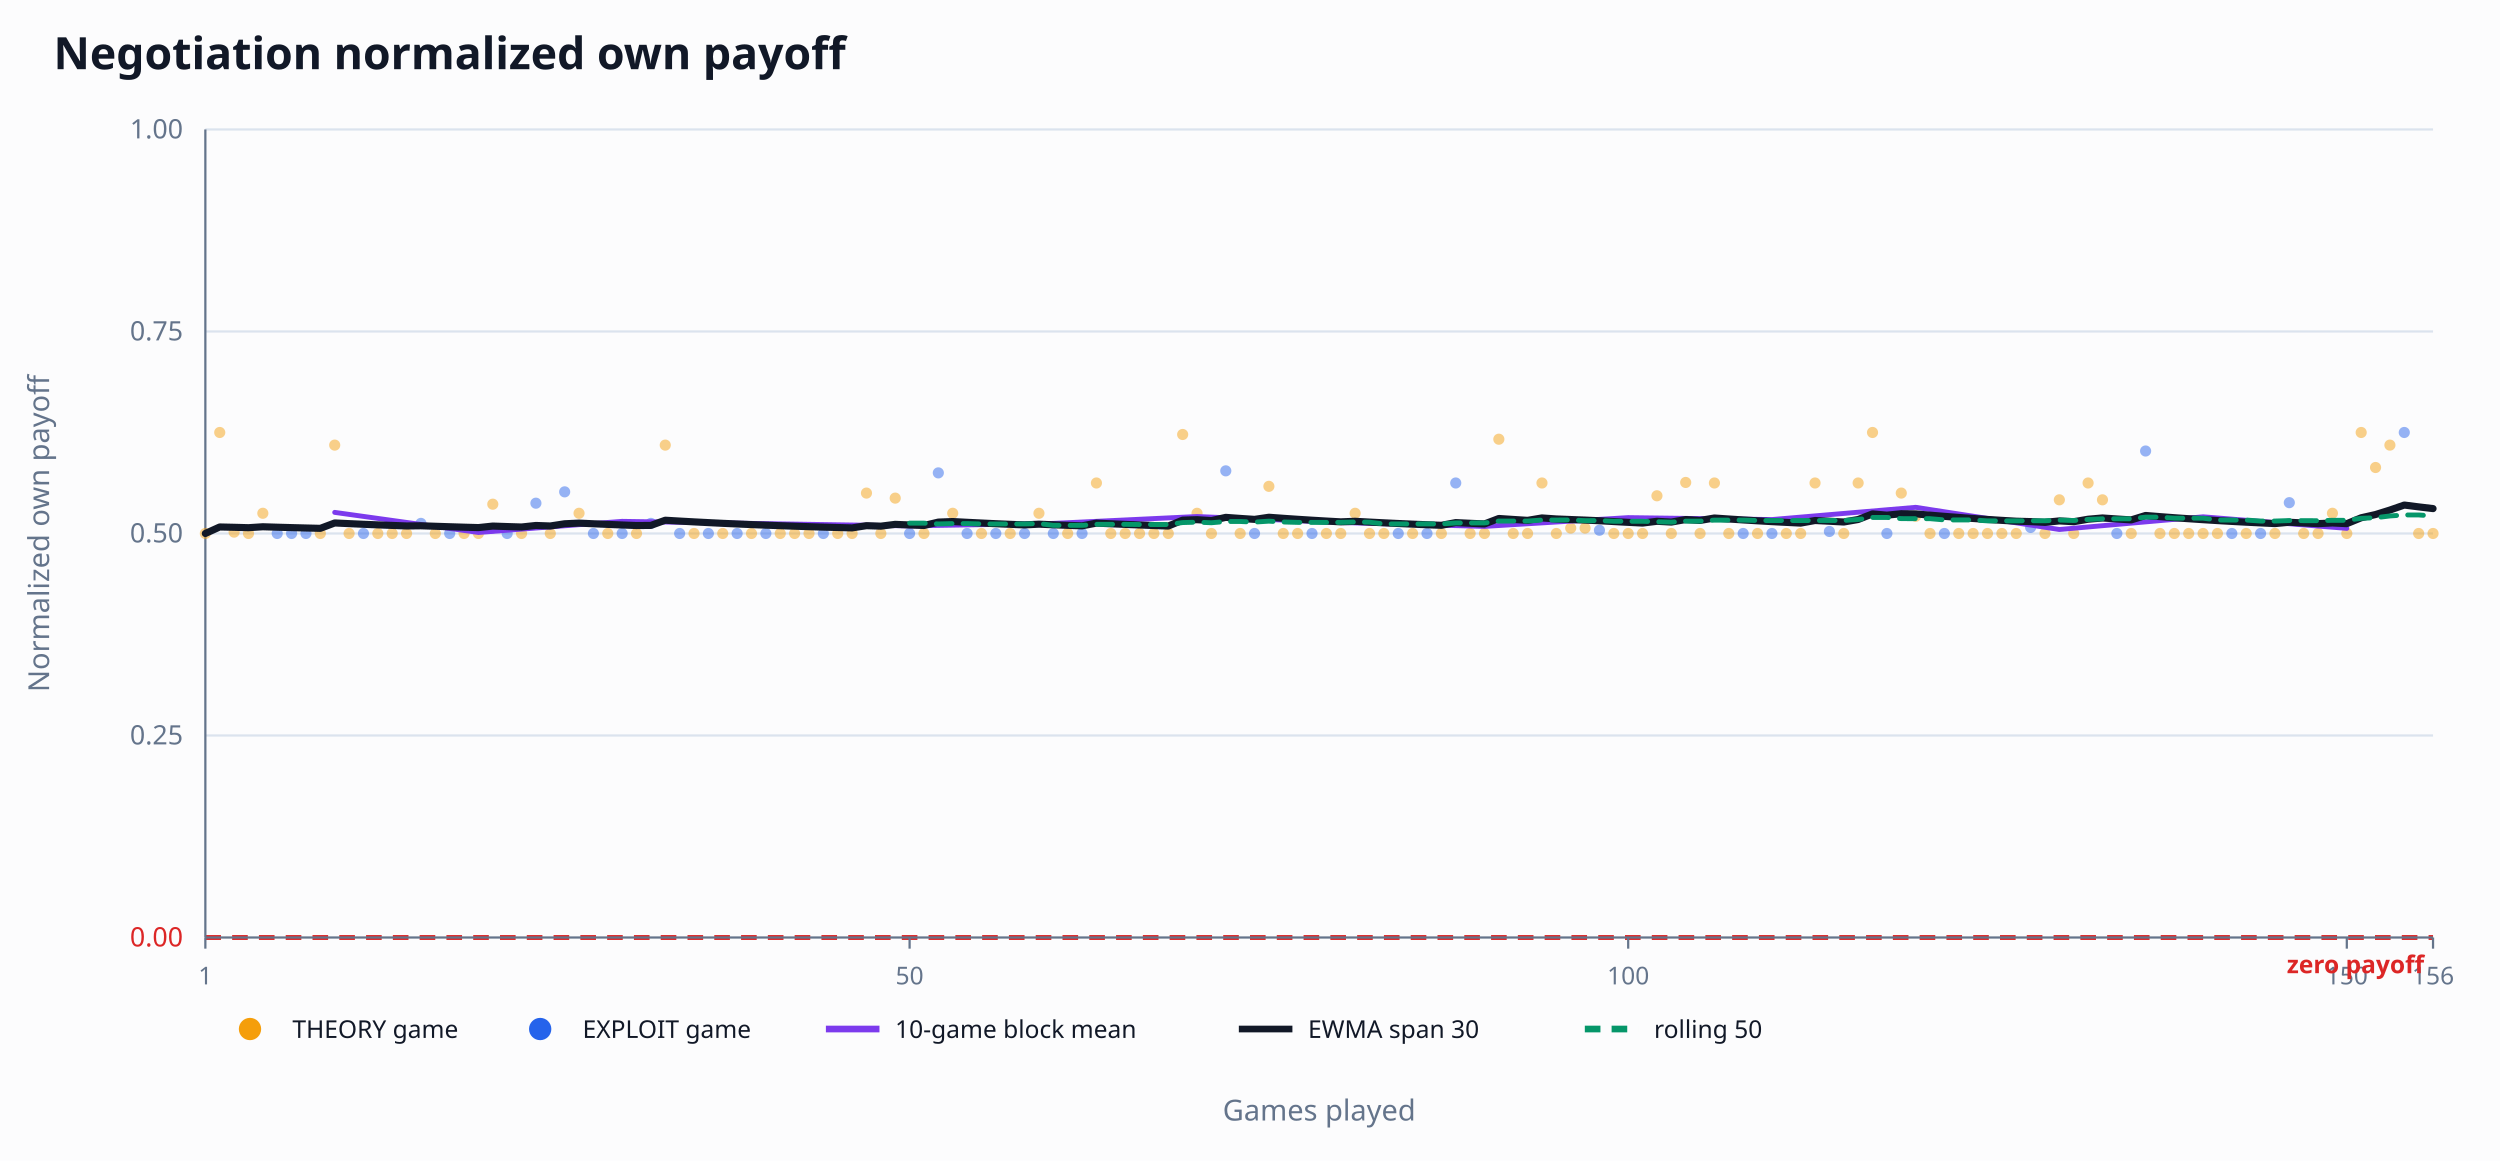
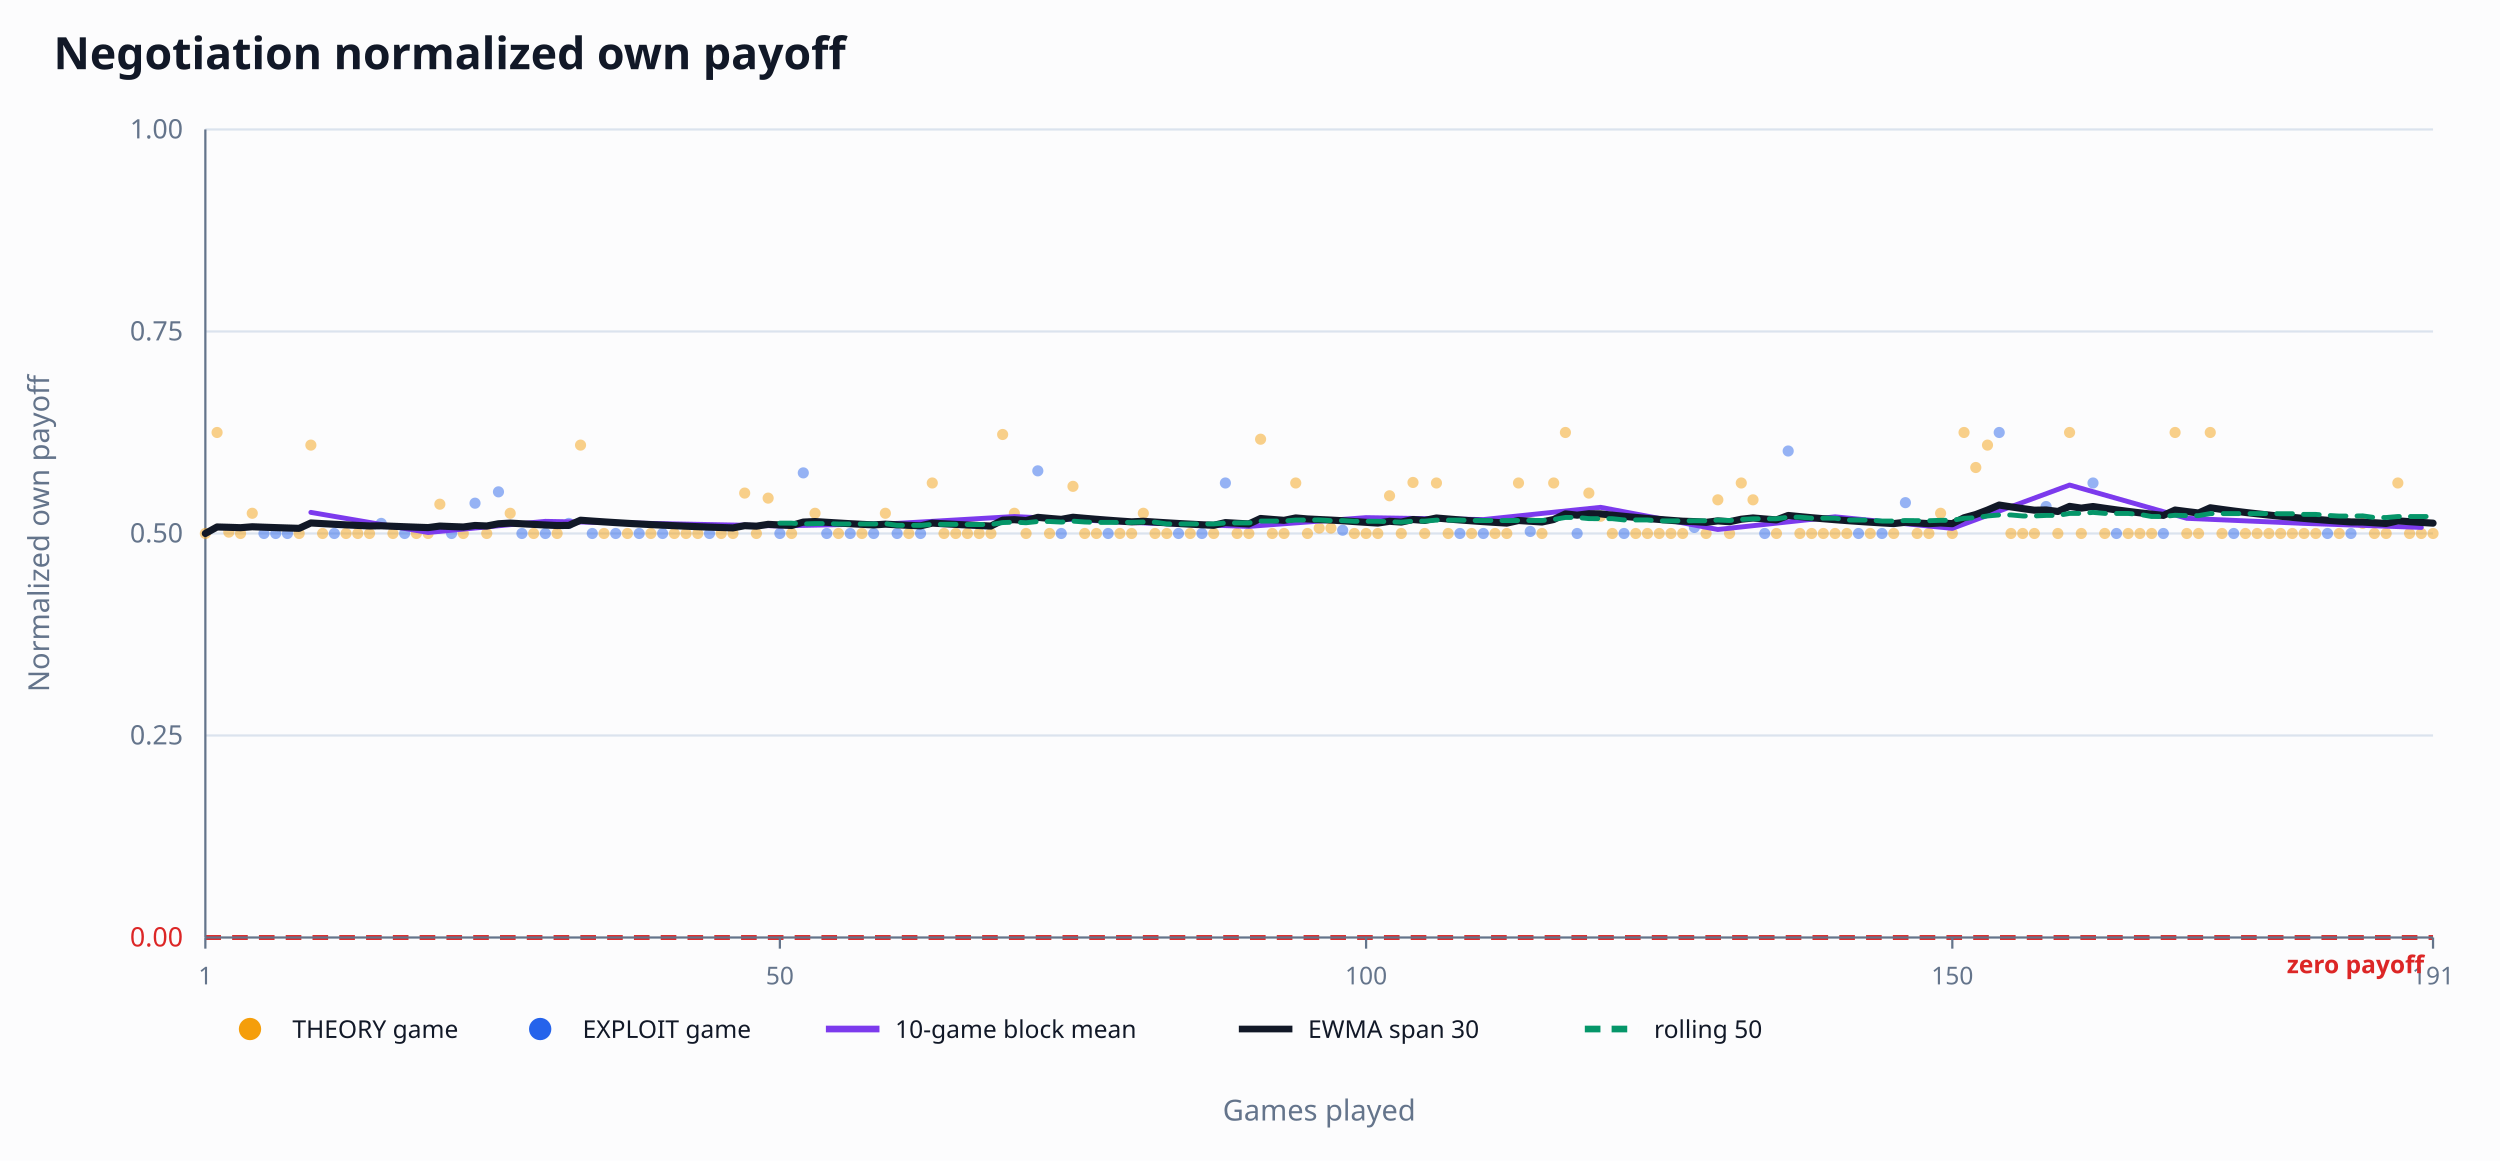
<svg xmlns="http://www.w3.org/2000/svg" width="1120" height="520" viewBox="0 0 1120 520">
  <rect width="100%" height="100%" fill="#fcfcfd" />
  <text x="24" y="31" font-family="system-ui,sans-serif" font-size="20" font-weight="700" fill="#111827">Negotiation normalized own payoff</text>
  <line x1="92" y1="420.00" x2="1090" y2="420.00" stroke="#dc2626" stroke-width="2.2" stroke-dasharray="7,5" />
  <text x="82" y="424.00" text-anchor="end" font-family="system-ui,sans-serif" font-size="12" fill="#dc2626">0.00</text>
  <line x1="92" y1="329.50" x2="1090" y2="329.50" stroke="#dbe3ee" stroke-width="1" />
  <text x="82" y="333.50" text-anchor="end" font-family="system-ui,sans-serif" font-size="12" fill="#64748b">0.25</text>
  <line x1="92" y1="239.00" x2="1090" y2="239.00" stroke="#dbe3ee" stroke-width="1" />
  <text x="82" y="243.00" text-anchor="end" font-family="system-ui,sans-serif" font-size="12" fill="#64748b">0.50</text>
  <line x1="92" y1="148.50" x2="1090" y2="148.50" stroke="#dbe3ee" stroke-width="1" />
  <text x="82" y="152.50" text-anchor="end" font-family="system-ui,sans-serif" font-size="12" fill="#64748b">0.75</text>
  <line x1="92" y1="58.00" x2="1090" y2="58.00" stroke="#dbe3ee" stroke-width="1" />
  <text x="82" y="62.00" text-anchor="end" font-family="system-ui,sans-serif" font-size="12" fill="#64748b">1.00</text>
  <line x1="92.00" y1="420" x2="92.00" y2="425" stroke="#64748b" />
  <text x="92.00" y="441" text-anchor="middle" font-family="system-ui,sans-serif" font-size="11" fill="#64748b">1</text>
-   <line x1="407.50" y1="420" x2="407.50" y2="425" stroke="#64748b" />
-   <text x="407.50" y="441" text-anchor="middle" font-family="system-ui,sans-serif" font-size="11" fill="#64748b">50</text>
-   <line x1="729.43" y1="420" x2="729.43" y2="425" stroke="#64748b" />
-   <text x="729.43" y="441" text-anchor="middle" font-family="system-ui,sans-serif" font-size="11" fill="#64748b">100</text>
-   <line x1="1051.37" y1="420" x2="1051.37" y2="425" stroke="#64748b" />
-   <text x="1051.37" y="441" text-anchor="middle" font-family="system-ui,sans-serif" font-size="11" fill="#64748b">150</text>
+   <line x1="349.38" y1="420" x2="349.38" y2="425" stroke="#64748b" />
+   <text x="349.38" y="441" text-anchor="middle" font-family="system-ui,sans-serif" font-size="11" fill="#64748b">50</text>
+   <line x1="612.01" y1="420" x2="612.01" y2="425" stroke="#64748b" />
+   <text x="612.01" y="441" text-anchor="middle" font-family="system-ui,sans-serif" font-size="11" fill="#64748b">100</text>
+   <line x1="874.64" y1="420" x2="874.64" y2="425" stroke="#64748b" />
+   <text x="874.64" y="441" text-anchor="middle" font-family="system-ui,sans-serif" font-size="11" fill="#64748b">150</text>
  <line x1="1090.00" y1="420" x2="1090.00" y2="425" stroke="#64748b" />
-   <text x="1090.00" y="441" text-anchor="middle" font-family="system-ui,sans-serif" font-size="11" fill="#64748b">156</text>
+   <text x="1090.00" y="441" text-anchor="middle" font-family="system-ui,sans-serif" font-size="11" fill="#64748b">191</text>
  <line x1="92" y1="58" x2="92" y2="420" stroke="#64748b" />
  <line x1="92" y1="420" x2="1090" y2="420" stroke="#64748b" />
  <text x="591.00" y="502" text-anchor="middle" font-family="system-ui,sans-serif" font-size="13" fill="#64748b">Games played</text>
  <text x="22" y="239.00" text-anchor="middle" transform="rotate(-90 22 239.00)" font-family="system-ui,sans-serif" font-size="13" fill="#64748b">Normalized own payoff</text>
  <text x="1086" y="436.00" text-anchor="end" font-family="system-ui,sans-serif" font-size="11" font-weight="700" fill="#dc2626">zero payoff</text>
  <circle cx="92.00" cy="239.00" r="2.5" fill="#f59e0b" opacity="0.48" />
-   <circle cx="98.44" cy="193.75" r="2.5" fill="#f59e0b" opacity="0.48" />
-   <circle cx="104.88" cy="238.40" r="2.5" fill="#f59e0b" opacity="0.48" />
-   <circle cx="111.32" cy="239.00" r="2.5" fill="#f59e0b" opacity="0.48" />
-   <circle cx="117.75" cy="229.95" r="2.5" fill="#f59e0b" opacity="0.48" />
-   <circle cx="124.19" cy="239.00" r="2.5" fill="#2563eb" opacity="0.48" />
-   <circle cx="130.63" cy="239.00" r="2.5" fill="#2563eb" opacity="0.48" />
-   <circle cx="137.07" cy="239.00" r="2.5" fill="#2563eb" opacity="0.48" />
-   <circle cx="143.51" cy="239.00" r="2.5" fill="#f59e0b" opacity="0.48" />
-   <circle cx="149.95" cy="199.41" r="2.5" fill="#f59e0b" opacity="0.48" />
-   <circle cx="156.39" cy="239.00" r="2.5" fill="#f59e0b" opacity="0.48" />
-   <circle cx="162.83" cy="239.00" r="2.5" fill="#2563eb" opacity="0.48" />
-   <circle cx="169.26" cy="239.00" r="2.5" fill="#f59e0b" opacity="0.48" />
-   <circle cx="175.70" cy="239.00" r="2.5" fill="#f59e0b" opacity="0.48" />
-   <circle cx="182.14" cy="239.00" r="2.5" fill="#f59e0b" opacity="0.48" />
-   <circle cx="188.58" cy="234.48" r="2.5" fill="#2563eb" opacity="0.48" />
-   <circle cx="195.02" cy="239.00" r="2.5" fill="#f59e0b" opacity="0.48" />
-   <circle cx="201.46" cy="239.00" r="2.5" fill="#2563eb" opacity="0.48" />
-   <circle cx="207.90" cy="239.00" r="2.5" fill="#f59e0b" opacity="0.48" />
-   <circle cx="214.34" cy="239.00" r="2.5" fill="#f59e0b" opacity="0.48" />
-   <circle cx="220.77" cy="225.88" r="2.5" fill="#f59e0b" opacity="0.48" />
-   <circle cx="227.21" cy="239.00" r="2.5" fill="#2563eb" opacity="0.48" />
-   <circle cx="233.65" cy="239.00" r="2.5" fill="#f59e0b" opacity="0.48" />
-   <circle cx="240.09" cy="225.43" r="2.5" fill="#2563eb" opacity="0.48" />
-   <circle cx="246.53" cy="239.00" r="2.5" fill="#f59e0b" opacity="0.48" />
-   <circle cx="252.97" cy="220.35" r="2.5" fill="#2563eb" opacity="0.48" />
-   <circle cx="259.41" cy="229.95" r="2.5" fill="#f59e0b" opacity="0.48" />
-   <circle cx="265.85" cy="239.00" r="2.5" fill="#2563eb" opacity="0.48" />
-   <circle cx="272.28" cy="239.00" r="2.5" fill="#f59e0b" opacity="0.48" />
-   <circle cx="278.72" cy="239.00" r="2.5" fill="#2563eb" opacity="0.48" />
-   <circle cx="285.16" cy="239.00" r="2.5" fill="#f59e0b" opacity="0.48" />
-   <circle cx="291.60" cy="234.48" r="2.5" fill="#2563eb" opacity="0.48" />
-   <circle cx="298.04" cy="199.41" r="2.5" fill="#f59e0b" opacity="0.48" />
-   <circle cx="304.48" cy="239.00" r="2.5" fill="#2563eb" opacity="0.48" />
-   <circle cx="310.92" cy="239.00" r="2.5" fill="#f59e0b" opacity="0.48" />
-   <circle cx="317.35" cy="239.00" r="2.5" fill="#2563eb" opacity="0.48" />
-   <circle cx="323.79" cy="239.00" r="2.5" fill="#f59e0b" opacity="0.48" />
-   <circle cx="330.23" cy="239.00" r="2.5" fill="#2563eb" opacity="0.48" />
-   <circle cx="336.67" cy="239.00" r="2.5" fill="#f59e0b" opacity="0.48" />
-   <circle cx="343.11" cy="239.00" r="2.5" fill="#2563eb" opacity="0.48" />
-   <circle cx="349.55" cy="239.00" r="2.5" fill="#f59e0b" opacity="0.48" />
-   <circle cx="355.99" cy="239.00" r="2.5" fill="#f59e0b" opacity="0.48" />
-   <circle cx="362.43" cy="239.00" r="2.5" fill="#f59e0b" opacity="0.48" />
-   <circle cx="368.86" cy="239.00" r="2.5" fill="#2563eb" opacity="0.48" />
-   <circle cx="375.30" cy="239.00" r="2.5" fill="#f59e0b" opacity="0.48" />
-   <circle cx="381.74" cy="239.00" r="2.5" fill="#f59e0b" opacity="0.48" />
-   <circle cx="388.18" cy="220.90" r="2.5" fill="#f59e0b" opacity="0.48" />
-   <circle cx="394.62" cy="239.00" r="2.5" fill="#f59e0b" opacity="0.48" />
-   <circle cx="401.06" cy="223.16" r="2.5" fill="#f59e0b" opacity="0.48" />
-   <circle cx="407.50" cy="239.00" r="2.5" fill="#2563eb" opacity="0.48" />
-   <circle cx="413.94" cy="239.00" r="2.5" fill="#f59e0b" opacity="0.48" />
-   <circle cx="420.37" cy="211.85" r="2.5" fill="#2563eb" opacity="0.48" />
-   <circle cx="426.81" cy="229.95" r="2.5" fill="#f59e0b" opacity="0.48" />
-   <circle cx="433.25" cy="239.00" r="2.5" fill="#2563eb" opacity="0.48" />
-   <circle cx="439.69" cy="239.00" r="2.5" fill="#f59e0b" opacity="0.48" />
-   <circle cx="446.13" cy="239.00" r="2.5" fill="#2563eb" opacity="0.48" />
-   <circle cx="452.57" cy="239.00" r="2.5" fill="#f59e0b" opacity="0.48" />
-   <circle cx="459.01" cy="239.00" r="2.5" fill="#2563eb" opacity="0.48" />
-   <circle cx="465.45" cy="229.95" r="2.5" fill="#f59e0b" opacity="0.48" />
-   <circle cx="471.88" cy="239.00" r="2.5" fill="#2563eb" opacity="0.48" />
-   <circle cx="478.32" cy="239.00" r="2.5" fill="#f59e0b" opacity="0.48" />
-   <circle cx="484.76" cy="239.00" r="2.5" fill="#2563eb" opacity="0.48" />
-   <circle cx="491.20" cy="216.38" r="2.5" fill="#f59e0b" opacity="0.48" />
-   <circle cx="497.64" cy="239.00" r="2.5" fill="#f59e0b" opacity="0.48" />
-   <circle cx="504.08" cy="239.00" r="2.5" fill="#f59e0b" opacity="0.48" />
-   <circle cx="510.52" cy="239.00" r="2.5" fill="#f59e0b" opacity="0.48" />
-   <circle cx="516.95" cy="239.00" r="2.5" fill="#f59e0b" opacity="0.48" />
-   <circle cx="523.39" cy="239.00" r="2.5" fill="#f59e0b" opacity="0.48" />
-   <circle cx="529.83" cy="194.65" r="2.5" fill="#f59e0b" opacity="0.48" />
-   <circle cx="536.27" cy="229.95" r="2.5" fill="#f59e0b" opacity="0.48" />
-   <circle cx="542.71" cy="239.00" r="2.5" fill="#f59e0b" opacity="0.48" />
-   <circle cx="549.15" cy="210.94" r="2.5" fill="#2563eb" opacity="0.48" />
-   <circle cx="555.59" cy="239.00" r="2.5" fill="#f59e0b" opacity="0.48" />
-   <circle cx="562.03" cy="239.00" r="2.5" fill="#2563eb" opacity="0.48" />
-   <circle cx="568.46" cy="217.88" r="2.5" fill="#f59e0b" opacity="0.48" />
-   <circle cx="574.90" cy="239.00" r="2.5" fill="#f59e0b" opacity="0.48" />
-   <circle cx="581.34" cy="239.00" r="2.5" fill="#f59e0b" opacity="0.48" />
-   <circle cx="587.78" cy="239.00" r="2.5" fill="#2563eb" opacity="0.48" />
-   <circle cx="594.22" cy="239.00" r="2.5" fill="#f59e0b" opacity="0.48" />
-   <circle cx="600.66" cy="239.00" r="2.5" fill="#f59e0b" opacity="0.48" />
-   <circle cx="607.10" cy="229.95" r="2.5" fill="#f59e0b" opacity="0.48" />
-   <circle cx="613.54" cy="239.00" r="2.5" fill="#f59e0b" opacity="0.48" />
-   <circle cx="619.97" cy="239.00" r="2.5" fill="#f59e0b" opacity="0.48" />
-   <circle cx="626.41" cy="239.00" r="2.5" fill="#2563eb" opacity="0.48" />
-   <circle cx="632.85" cy="239.00" r="2.5" fill="#f59e0b" opacity="0.48" />
-   <circle cx="639.29" cy="239.00" r="2.5" fill="#2563eb" opacity="0.48" />
-   <circle cx="645.73" cy="239.00" r="2.5" fill="#f59e0b" opacity="0.48" />
-   <circle cx="652.17" cy="216.38" r="2.5" fill="#2563eb" opacity="0.48" />
-   <circle cx="658.61" cy="239.00" r="2.5" fill="#f59e0b" opacity="0.48" />
-   <circle cx="665.05" cy="239.00" r="2.5" fill="#f59e0b" opacity="0.48" />
-   <circle cx="671.48" cy="196.77" r="2.5" fill="#f59e0b" opacity="0.48" />
-   <circle cx="677.92" cy="239.00" r="2.5" fill="#f59e0b" opacity="0.48" />
-   <circle cx="684.36" cy="239.00" r="2.5" fill="#f59e0b" opacity="0.48" />
-   <circle cx="690.80" cy="216.38" r="2.5" fill="#f59e0b" opacity="0.48" />
-   <circle cx="697.24" cy="239.00" r="2.5" fill="#f59e0b" opacity="0.48" />
-   <circle cx="703.68" cy="236.59" r="2.5" fill="#f59e0b" opacity="0.48" />
-   <circle cx="710.12" cy="236.59" r="2.5" fill="#f59e0b" opacity="0.48" />
-   <circle cx="716.55" cy="237.55" r="2.5" fill="#2563eb" opacity="0.48" />
-   <circle cx="722.99" cy="239.00" r="2.5" fill="#f59e0b" opacity="0.48" />
-   <circle cx="729.43" cy="239.00" r="2.5" fill="#f59e0b" opacity="0.48" />
-   <circle cx="735.87" cy="239.00" r="2.5" fill="#f59e0b" opacity="0.48" />
-   <circle cx="742.31" cy="222.11" r="2.5" fill="#f59e0b" opacity="0.48" />
-   <circle cx="748.75" cy="239.00" r="2.5" fill="#f59e0b" opacity="0.48" />
-   <circle cx="755.19" cy="216.14" r="2.5" fill="#f59e0b" opacity="0.48" />
-   <circle cx="761.63" cy="239.00" r="2.5" fill="#f59e0b" opacity="0.48" />
-   <circle cx="768.06" cy="216.38" r="2.5" fill="#f59e0b" opacity="0.48" />
-   <circle cx="774.50" cy="239.00" r="2.5" fill="#f59e0b" opacity="0.48" />
-   <circle cx="780.94" cy="239.00" r="2.5" fill="#2563eb" opacity="0.48" />
-   <circle cx="787.38" cy="239.00" r="2.5" fill="#f59e0b" opacity="0.48" />
-   <circle cx="793.82" cy="239.00" r="2.5" fill="#2563eb" opacity="0.48" />
-   <circle cx="800.26" cy="239.00" r="2.5" fill="#f59e0b" opacity="0.48" />
-   <circle cx="806.70" cy="239.00" r="2.5" fill="#f59e0b" opacity="0.48" />
-   <circle cx="813.14" cy="216.38" r="2.5" fill="#f59e0b" opacity="0.48" />
-   <circle cx="819.57" cy="238.10" r="2.5" fill="#2563eb" opacity="0.48" />
-   <circle cx="826.01" cy="239.00" r="2.5" fill="#f59e0b" opacity="0.48" />
-   <circle cx="832.45" cy="216.38" r="2.5" fill="#f59e0b" opacity="0.48" />
-   <circle cx="838.89" cy="193.75" r="2.5" fill="#f59e0b" opacity="0.48" />
-   <circle cx="845.33" cy="239.00" r="2.5" fill="#2563eb" opacity="0.48" />
-   <circle cx="851.77" cy="220.90" r="2.5" fill="#f59e0b" opacity="0.48" />
-   <circle cx="858.21" cy="231.29" r="2.5" fill="#f59e0b" opacity="0.48" />
-   <circle cx="864.65" cy="239.00" r="2.5" fill="#f59e0b" opacity="0.48" />
-   <circle cx="871.08" cy="239.00" r="2.5" fill="#2563eb" opacity="0.48" />
-   <circle cx="877.52" cy="239.00" r="2.5" fill="#f59e0b" opacity="0.48" />
-   <circle cx="883.96" cy="239.00" r="2.5" fill="#f59e0b" opacity="0.48" />
-   <circle cx="890.40" cy="239.00" r="2.5" fill="#f59e0b" opacity="0.48" />
-   <circle cx="896.84" cy="239.00" r="2.5" fill="#f59e0b" opacity="0.48" />
-   <circle cx="903.28" cy="239.00" r="2.5" fill="#f59e0b" opacity="0.48" />
-   <circle cx="909.72" cy="236.29" r="2.5" fill="#2563eb" opacity="0.48" />
-   <circle cx="916.15" cy="239.00" r="2.5" fill="#f59e0b" opacity="0.48" />
-   <circle cx="922.59" cy="223.92" r="2.5" fill="#f59e0b" opacity="0.48" />
-   <circle cx="929.03" cy="239.00" r="2.5" fill="#f59e0b" opacity="0.48" />
-   <circle cx="935.47" cy="216.38" r="2.5" fill="#f59e0b" opacity="0.48" />
-   <circle cx="941.91" cy="223.92" r="2.5" fill="#f59e0b" opacity="0.48" />
-   <circle cx="948.35" cy="239.00" r="2.5" fill="#2563eb" opacity="0.48" />
-   <circle cx="954.79" cy="239.00" r="2.5" fill="#f59e0b" opacity="0.48" />
-   <circle cx="961.23" cy="202.05" r="2.5" fill="#2563eb" opacity="0.48" />
-   <circle cx="967.66" cy="239.00" r="2.5" fill="#f59e0b" opacity="0.48" />
-   <circle cx="974.10" cy="239.00" r="2.5" fill="#f59e0b" opacity="0.48" />
-   <circle cx="980.54" cy="239.00" r="2.5" fill="#f59e0b" opacity="0.48" />
-   <circle cx="986.98" cy="239.00" r="2.5" fill="#f59e0b" opacity="0.48" />
-   <circle cx="993.42" cy="239.00" r="2.5" fill="#f59e0b" opacity="0.48" />
-   <circle cx="999.86" cy="239.00" r="2.5" fill="#2563eb" opacity="0.48" />
-   <circle cx="1006.30" cy="239.00" r="2.5" fill="#f59e0b" opacity="0.48" />
-   <circle cx="1012.74" cy="239.00" r="2.5" fill="#2563eb" opacity="0.48" />
-   <circle cx="1019.17" cy="239.00" r="2.5" fill="#f59e0b" opacity="0.48" />
-   <circle cx="1025.61" cy="225.19" r="2.5" fill="#2563eb" opacity="0.48" />
-   <circle cx="1032.05" cy="239.00" r="2.5" fill="#f59e0b" opacity="0.48" />
-   <circle cx="1038.49" cy="239.00" r="2.5" fill="#f59e0b" opacity="0.48" />
-   <circle cx="1044.93" cy="229.95" r="2.5" fill="#f59e0b" opacity="0.48" />
-   <circle cx="1051.37" cy="239.00" r="2.5" fill="#f59e0b" opacity="0.48" />
-   <circle cx="1057.81" cy="193.75" r="2.5" fill="#f59e0b" opacity="0.48" />
-   <circle cx="1064.25" cy="209.44" r="2.5" fill="#f59e0b" opacity="0.48" />
-   <circle cx="1070.68" cy="199.41" r="2.5" fill="#f59e0b" opacity="0.48" />
-   <circle cx="1077.12" cy="193.75" r="2.5" fill="#2563eb" opacity="0.48" />
-   <circle cx="1083.56" cy="239.00" r="2.5" fill="#f59e0b" opacity="0.48" />
+   <circle cx="97.25" cy="193.75" r="2.5" fill="#f59e0b" opacity="0.48" />
+   <circle cx="102.51" cy="238.40" r="2.5" fill="#f59e0b" opacity="0.48" />
+   <circle cx="107.76" cy="239.00" r="2.5" fill="#f59e0b" opacity="0.48" />
+   <circle cx="113.01" cy="229.95" r="2.5" fill="#f59e0b" opacity="0.48" />
+   <circle cx="118.26" cy="239.00" r="2.5" fill="#2563eb" opacity="0.48" />
+   <circle cx="123.52" cy="239.00" r="2.5" fill="#2563eb" opacity="0.48" />
+   <circle cx="128.77" cy="239.00" r="2.5" fill="#2563eb" opacity="0.48" />
+   <circle cx="134.02" cy="239.00" r="2.5" fill="#f59e0b" opacity="0.48" />
+   <circle cx="139.27" cy="199.41" r="2.5" fill="#f59e0b" opacity="0.48" />
+   <circle cx="144.53" cy="239.00" r="2.5" fill="#f59e0b" opacity="0.48" />
+   <circle cx="149.78" cy="239.00" r="2.5" fill="#2563eb" opacity="0.48" />
+   <circle cx="155.03" cy="239.00" r="2.5" fill="#f59e0b" opacity="0.48" />
+   <circle cx="160.28" cy="239.00" r="2.5" fill="#f59e0b" opacity="0.48" />
+   <circle cx="165.54" cy="239.00" r="2.5" fill="#f59e0b" opacity="0.48" />
+   <circle cx="170.79" cy="234.48" r="2.5" fill="#2563eb" opacity="0.48" />
+   <circle cx="176.04" cy="239.00" r="2.5" fill="#f59e0b" opacity="0.48" />
+   <circle cx="181.29" cy="239.00" r="2.5" fill="#2563eb" opacity="0.48" />
+   <circle cx="186.55" cy="239.00" r="2.5" fill="#f59e0b" opacity="0.48" />
+   <circle cx="191.80" cy="239.00" r="2.5" fill="#f59e0b" opacity="0.48" />
+   <circle cx="197.05" cy="225.88" r="2.5" fill="#f59e0b" opacity="0.48" />
+   <circle cx="202.31" cy="239.00" r="2.5" fill="#2563eb" opacity="0.48" />
+   <circle cx="207.56" cy="239.00" r="2.5" fill="#f59e0b" opacity="0.48" />
+   <circle cx="212.81" cy="225.43" r="2.5" fill="#2563eb" opacity="0.48" />
+   <circle cx="218.06" cy="239.00" r="2.5" fill="#f59e0b" opacity="0.48" />
+   <circle cx="223.32" cy="220.35" r="2.5" fill="#2563eb" opacity="0.48" />
+   <circle cx="228.57" cy="229.95" r="2.5" fill="#f59e0b" opacity="0.48" />
+   <circle cx="233.82" cy="239.00" r="2.5" fill="#2563eb" opacity="0.48" />
+   <circle cx="239.07" cy="239.00" r="2.5" fill="#f59e0b" opacity="0.48" />
+   <circle cx="244.33" cy="239.00" r="2.5" fill="#2563eb" opacity="0.48" />
+   <circle cx="249.58" cy="239.00" r="2.5" fill="#f59e0b" opacity="0.48" />
+   <circle cx="254.83" cy="234.48" r="2.5" fill="#2563eb" opacity="0.48" />
+   <circle cx="260.08" cy="199.41" r="2.5" fill="#f59e0b" opacity="0.48" />
+   <circle cx="265.34" cy="239.00" r="2.5" fill="#2563eb" opacity="0.48" />
+   <circle cx="270.59" cy="239.00" r="2.5" fill="#f59e0b" opacity="0.48" />
+   <circle cx="275.84" cy="239.00" r="2.5" fill="#2563eb" opacity="0.48" />
+   <circle cx="281.09" cy="239.00" r="2.5" fill="#f59e0b" opacity="0.48" />
+   <circle cx="286.35" cy="239.00" r="2.5" fill="#2563eb" opacity="0.48" />
+   <circle cx="291.60" cy="239.00" r="2.5" fill="#f59e0b" opacity="0.48" />
+   <circle cx="296.85" cy="239.00" r="2.5" fill="#2563eb" opacity="0.48" />
+   <circle cx="302.11" cy="239.00" r="2.5" fill="#f59e0b" opacity="0.48" />
+   <circle cx="307.36" cy="239.00" r="2.5" fill="#f59e0b" opacity="0.48" />
+   <circle cx="312.61" cy="239.00" r="2.5" fill="#f59e0b" opacity="0.48" />
+   <circle cx="317.86" cy="239.00" r="2.5" fill="#2563eb" opacity="0.48" />
+   <circle cx="323.12" cy="239.00" r="2.5" fill="#f59e0b" opacity="0.48" />
+   <circle cx="328.37" cy="239.00" r="2.5" fill="#f59e0b" opacity="0.48" />
+   <circle cx="333.62" cy="220.90" r="2.5" fill="#f59e0b" opacity="0.48" />
+   <circle cx="338.87" cy="239.00" r="2.5" fill="#f59e0b" opacity="0.48" />
+   <circle cx="344.13" cy="223.16" r="2.5" fill="#f59e0b" opacity="0.48" />
+   <circle cx="349.38" cy="239.00" r="2.5" fill="#2563eb" opacity="0.48" />
+   <circle cx="354.63" cy="239.00" r="2.5" fill="#f59e0b" opacity="0.48" />
+   <circle cx="359.88" cy="211.85" r="2.5" fill="#2563eb" opacity="0.48" />
+   <circle cx="365.14" cy="229.95" r="2.5" fill="#f59e0b" opacity="0.48" />
+   <circle cx="370.39" cy="239.00" r="2.5" fill="#2563eb" opacity="0.48" />
+   <circle cx="375.64" cy="239.00" r="2.5" fill="#f59e0b" opacity="0.48" />
+   <circle cx="380.89" cy="239.00" r="2.5" fill="#2563eb" opacity="0.48" />
+   <circle cx="386.15" cy="239.00" r="2.5" fill="#f59e0b" opacity="0.48" />
+   <circle cx="391.40" cy="239.00" r="2.5" fill="#2563eb" opacity="0.48" />
+   <circle cx="396.65" cy="229.95" r="2.5" fill="#f59e0b" opacity="0.48" />
+   <circle cx="401.91" cy="239.00" r="2.5" fill="#2563eb" opacity="0.48" />
+   <circle cx="407.16" cy="239.00" r="2.5" fill="#f59e0b" opacity="0.48" />
+   <circle cx="412.41" cy="239.00" r="2.5" fill="#2563eb" opacity="0.48" />
+   <circle cx="417.66" cy="216.38" r="2.5" fill="#f59e0b" opacity="0.48" />
+   <circle cx="422.92" cy="239.00" r="2.5" fill="#f59e0b" opacity="0.48" />
+   <circle cx="428.17" cy="239.00" r="2.5" fill="#f59e0b" opacity="0.48" />
+   <circle cx="433.42" cy="239.00" r="2.5" fill="#f59e0b" opacity="0.48" />
+   <circle cx="438.67" cy="239.00" r="2.5" fill="#f59e0b" opacity="0.48" />
+   <circle cx="443.93" cy="239.00" r="2.5" fill="#f59e0b" opacity="0.48" />
+   <circle cx="449.18" cy="194.65" r="2.5" fill="#f59e0b" opacity="0.48" />
+   <circle cx="454.43" cy="229.95" r="2.5" fill="#f59e0b" opacity="0.48" />
+   <circle cx="459.68" cy="239.00" r="2.5" fill="#f59e0b" opacity="0.48" />
+   <circle cx="464.94" cy="210.94" r="2.5" fill="#2563eb" opacity="0.48" />
+   <circle cx="470.19" cy="239.00" r="2.5" fill="#f59e0b" opacity="0.48" />
+   <circle cx="475.44" cy="239.00" r="2.5" fill="#2563eb" opacity="0.48" />
+   <circle cx="480.69" cy="217.88" r="2.5" fill="#f59e0b" opacity="0.48" />
+   <circle cx="485.95" cy="239.00" r="2.5" fill="#f59e0b" opacity="0.48" />
+   <circle cx="491.20" cy="239.00" r="2.5" fill="#f59e0b" opacity="0.48" />
+   <circle cx="496.45" cy="239.00" r="2.5" fill="#2563eb" opacity="0.48" />
+   <circle cx="501.71" cy="239.00" r="2.5" fill="#f59e0b" opacity="0.48" />
+   <circle cx="506.96" cy="239.00" r="2.5" fill="#f59e0b" opacity="0.48" />
+   <circle cx="512.21" cy="229.95" r="2.5" fill="#f59e0b" opacity="0.48" />
+   <circle cx="517.46" cy="239.00" r="2.5" fill="#f59e0b" opacity="0.48" />
+   <circle cx="522.72" cy="239.00" r="2.5" fill="#f59e0b" opacity="0.48" />
+   <circle cx="527.97" cy="239.00" r="2.5" fill="#2563eb" opacity="0.48" />
+   <circle cx="533.22" cy="239.00" r="2.5" fill="#f59e0b" opacity="0.48" />
+   <circle cx="538.47" cy="239.00" r="2.5" fill="#2563eb" opacity="0.48" />
+   <circle cx="543.73" cy="239.00" r="2.5" fill="#f59e0b" opacity="0.48" />
+   <circle cx="548.98" cy="216.38" r="2.5" fill="#2563eb" opacity="0.48" />
+   <circle cx="554.23" cy="239.00" r="2.5" fill="#f59e0b" opacity="0.48" />
+   <circle cx="559.48" cy="239.00" r="2.5" fill="#f59e0b" opacity="0.48" />
+   <circle cx="564.74" cy="196.77" r="2.5" fill="#f59e0b" opacity="0.48" />
+   <circle cx="569.99" cy="239.00" r="2.5" fill="#f59e0b" opacity="0.48" />
+   <circle cx="575.24" cy="239.00" r="2.5" fill="#f59e0b" opacity="0.48" />
+   <circle cx="580.49" cy="216.38" r="2.5" fill="#f59e0b" opacity="0.48" />
+   <circle cx="585.75" cy="239.00" r="2.5" fill="#f59e0b" opacity="0.48" />
+   <circle cx="591.00" cy="236.59" r="2.5" fill="#f59e0b" opacity="0.48" />
+   <circle cx="596.25" cy="236.59" r="2.5" fill="#f59e0b" opacity="0.48" />
+   <circle cx="601.51" cy="237.55" r="2.5" fill="#2563eb" opacity="0.48" />
+   <circle cx="606.76" cy="239.00" r="2.5" fill="#f59e0b" opacity="0.48" />
+   <circle cx="612.01" cy="239.00" r="2.5" fill="#f59e0b" opacity="0.48" />
+   <circle cx="617.26" cy="239.00" r="2.5" fill="#f59e0b" opacity="0.48" />
+   <circle cx="622.52" cy="222.11" r="2.5" fill="#f59e0b" opacity="0.48" />
+   <circle cx="627.77" cy="239.00" r="2.5" fill="#f59e0b" opacity="0.48" />
+   <circle cx="633.02" cy="216.14" r="2.5" fill="#f59e0b" opacity="0.48" />
+   <circle cx="638.27" cy="239.00" r="2.5" fill="#f59e0b" opacity="0.48" />
+   <circle cx="643.53" cy="216.38" r="2.5" fill="#f59e0b" opacity="0.48" />
+   <circle cx="648.78" cy="239.00" r="2.5" fill="#f59e0b" opacity="0.48" />
+   <circle cx="654.03" cy="239.00" r="2.5" fill="#2563eb" opacity="0.48" />
+   <circle cx="659.28" cy="239.00" r="2.5" fill="#f59e0b" opacity="0.48" />
+   <circle cx="664.54" cy="239.00" r="2.5" fill="#2563eb" opacity="0.48" />
+   <circle cx="669.79" cy="239.00" r="2.5" fill="#f59e0b" opacity="0.48" />
+   <circle cx="675.04" cy="239.00" r="2.5" fill="#f59e0b" opacity="0.48" />
+   <circle cx="680.29" cy="216.38" r="2.5" fill="#f59e0b" opacity="0.48" />
+   <circle cx="685.55" cy="238.10" r="2.5" fill="#2563eb" opacity="0.48" />
+   <circle cx="690.80" cy="239.00" r="2.5" fill="#f59e0b" opacity="0.48" />
+   <circle cx="696.05" cy="216.38" r="2.5" fill="#f59e0b" opacity="0.48" />
+   <circle cx="701.31" cy="193.75" r="2.5" fill="#f59e0b" opacity="0.48" />
+   <circle cx="706.56" cy="239.00" r="2.5" fill="#2563eb" opacity="0.48" />
+   <circle cx="711.81" cy="220.90" r="2.5" fill="#f59e0b" opacity="0.48" />
+   <circle cx="717.06" cy="231.29" r="2.5" fill="#f59e0b" opacity="0.48" />
+   <circle cx="722.32" cy="239.00" r="2.5" fill="#f59e0b" opacity="0.48" />
+   <circle cx="727.57" cy="239.00" r="2.5" fill="#2563eb" opacity="0.48" />
+   <circle cx="732.82" cy="239.00" r="2.5" fill="#f59e0b" opacity="0.48" />
+   <circle cx="738.07" cy="239.00" r="2.5" fill="#f59e0b" opacity="0.48" />
+   <circle cx="743.33" cy="239.00" r="2.5" fill="#f59e0b" opacity="0.48" />
+   <circle cx="748.58" cy="239.00" r="2.5" fill="#f59e0b" opacity="0.48" />
+   <circle cx="753.83" cy="239.00" r="2.5" fill="#f59e0b" opacity="0.48" />
+   <circle cx="759.08" cy="236.29" r="2.5" fill="#2563eb" opacity="0.48" />
+   <circle cx="764.34" cy="239.00" r="2.5" fill="#f59e0b" opacity="0.48" />
+   <circle cx="769.59" cy="223.92" r="2.5" fill="#f59e0b" opacity="0.48" />
+   <circle cx="774.84" cy="239.00" r="2.5" fill="#f59e0b" opacity="0.48" />
+   <circle cx="780.09" cy="216.38" r="2.5" fill="#f59e0b" opacity="0.48" />
+   <circle cx="785.35" cy="223.92" r="2.5" fill="#f59e0b" opacity="0.48" />
+   <circle cx="790.60" cy="239.00" r="2.5" fill="#2563eb" opacity="0.48" />
+   <circle cx="795.85" cy="239.00" r="2.5" fill="#f59e0b" opacity="0.48" />
+   <circle cx="801.11" cy="202.05" r="2.5" fill="#2563eb" opacity="0.48" />
+   <circle cx="806.36" cy="239.00" r="2.5" fill="#f59e0b" opacity="0.48" />
+   <circle cx="811.61" cy="239.00" r="2.5" fill="#f59e0b" opacity="0.48" />
+   <circle cx="816.86" cy="239.00" r="2.5" fill="#f59e0b" opacity="0.48" />
+   <circle cx="822.12" cy="239.00" r="2.5" fill="#f59e0b" opacity="0.48" />
+   <circle cx="827.37" cy="239.00" r="2.5" fill="#f59e0b" opacity="0.48" />
+   <circle cx="832.62" cy="239.00" r="2.5" fill="#2563eb" opacity="0.48" />
+   <circle cx="837.87" cy="239.00" r="2.5" fill="#f59e0b" opacity="0.48" />
+   <circle cx="843.13" cy="239.00" r="2.5" fill="#2563eb" opacity="0.48" />
+   <circle cx="848.38" cy="239.00" r="2.5" fill="#f59e0b" opacity="0.48" />
+   <circle cx="853.63" cy="225.19" r="2.5" fill="#2563eb" opacity="0.48" />
+   <circle cx="858.88" cy="239.00" r="2.5" fill="#f59e0b" opacity="0.48" />
+   <circle cx="864.14" cy="239.00" r="2.5" fill="#f59e0b" opacity="0.48" />
+   <circle cx="869.39" cy="229.95" r="2.5" fill="#f59e0b" opacity="0.48" />
+   <circle cx="874.64" cy="239.00" r="2.5" fill="#f59e0b" opacity="0.48" />
+   <circle cx="879.89" cy="193.75" r="2.5" fill="#f59e0b" opacity="0.48" />
+   <circle cx="885.15" cy="209.44" r="2.5" fill="#f59e0b" opacity="0.48" />
+   <circle cx="890.40" cy="199.41" r="2.5" fill="#f59e0b" opacity="0.48" />
+   <circle cx="895.65" cy="193.75" r="2.5" fill="#2563eb" opacity="0.48" />
+   <circle cx="900.91" cy="239.00" r="2.5" fill="#f59e0b" opacity="0.48" />
+   <circle cx="906.16" cy="239.00" r="2.5" fill="#f59e0b" opacity="0.48" />
+   <circle cx="911.41" cy="239.00" r="2.5" fill="#f59e0b" opacity="0.48" />
+   <circle cx="916.66" cy="226.93" r="2.5" fill="#2563eb" opacity="0.48" />
+   <circle cx="921.92" cy="239.00" r="2.5" fill="#f59e0b" opacity="0.48" />
+   <circle cx="927.17" cy="193.75" r="2.5" fill="#f59e0b" opacity="0.48" />
+   <circle cx="932.42" cy="239.00" r="2.5" fill="#f59e0b" opacity="0.48" />
+   <circle cx="937.67" cy="216.38" r="2.5" fill="#2563eb" opacity="0.48" />
+   <circle cx="942.93" cy="238.99" r="2.5" fill="#f59e0b" opacity="0.48" />
+   <circle cx="948.18" cy="239.00" r="2.5" fill="#2563eb" opacity="0.48" />
+   <circle cx="953.43" cy="239.00" r="2.5" fill="#f59e0b" opacity="0.48" />
+   <circle cx="958.68" cy="239.00" r="2.5" fill="#f59e0b" opacity="0.48" />
+   <circle cx="963.94" cy="239.00" r="2.5" fill="#f59e0b" opacity="0.48" />
+   <circle cx="969.19" cy="239.00" r="2.5" fill="#2563eb" opacity="0.48" />
+   <circle cx="974.44" cy="193.75" r="2.5" fill="#f59e0b" opacity="0.48" />
+   <circle cx="979.69" cy="239.00" r="2.5" fill="#f59e0b" opacity="0.48" />
+   <circle cx="984.95" cy="239.00" r="2.5" fill="#f59e0b" opacity="0.48" />
+   <circle cx="990.20" cy="193.75" r="2.5" fill="#f59e0b" opacity="0.48" />
+   <circle cx="995.45" cy="239.00" r="2.5" fill="#f59e0b" opacity="0.48" />
+   <circle cx="1000.71" cy="239.00" r="2.5" fill="#2563eb" opacity="0.48" />
+   <circle cx="1005.96" cy="239.00" r="2.5" fill="#f59e0b" opacity="0.48" />
+   <circle cx="1011.21" cy="239.00" r="2.5" fill="#f59e0b" opacity="0.48" />
+   <circle cx="1016.46" cy="239.00" r="2.5" fill="#f59e0b" opacity="0.48" />
+   <circle cx="1021.72" cy="239.00" r="2.5" fill="#f59e0b" opacity="0.48" />
+   <circle cx="1026.97" cy="239.00" r="2.5" fill="#f59e0b" opacity="0.48" />
+   <circle cx="1032.22" cy="239.00" r="2.5" fill="#f59e0b" opacity="0.48" />
+   <circle cx="1037.47" cy="239.00" r="2.5" fill="#f59e0b" opacity="0.48" />
+   <circle cx="1042.73" cy="239.00" r="2.5" fill="#2563eb" opacity="0.48" />
+   <circle cx="1047.98" cy="239.00" r="2.5" fill="#f59e0b" opacity="0.48" />
+   <circle cx="1053.23" cy="239.00" r="2.5" fill="#2563eb" opacity="0.48" />
+   <circle cx="1058.48" cy="234.48" r="2.5" fill="#f59e0b" opacity="0.48" />
+   <circle cx="1063.74" cy="239.00" r="2.5" fill="#f59e0b" opacity="0.48" />
+   <circle cx="1068.99" cy="239.00" r="2.5" fill="#f59e0b" opacity="0.48" />
+   <circle cx="1074.24" cy="216.38" r="2.5" fill="#f59e0b" opacity="0.48" />
+   <circle cx="1079.49" cy="239.00" r="2.5" fill="#f59e0b" opacity="0.48" />
+   <circle cx="1084.75" cy="239.00" r="2.5" fill="#f59e0b" opacity="0.48" />
  <circle cx="1090.00" cy="239.00" r="2.5" fill="#f59e0b" opacity="0.48" />
-   <polyline points="149.95,229.55 214.34,238.55 278.72,233.56 343.11,234.59 407.50,235.61 471.88,234.48 536.27,231.40 600.66,234.08 665.05,235.83 729.43,231.89 793.82,232.76 858.21,227.28 922.59,237.22 986.98,231.53 1051.37,236.71" fill="none" stroke="#7c3aed" stroke-width="2.2" stroke-linejoin="round" stroke-linecap="round" />
-   <polyline points="92.00,239.00 98.44,236.08 104.88,236.23 111.32,236.41 117.75,235.99 124.19,236.19 130.63,236.37 137.07,236.54 143.51,236.70 149.95,234.29 156.39,234.59 162.83,234.88 169.26,235.14 175.70,235.39 182.14,235.63 188.58,235.55 195.02,235.77 201.46,235.98 207.90,236.18 214.34,236.36 220.77,235.68 227.21,235.90 233.65,236.10 240.09,235.41 246.53,235.64 252.97,234.65 259.41,234.35 265.85,234.65 272.28,234.93 278.72,235.19 285.16,235.44 291.60,235.38 298.04,233.06 304.48,233.44 310.92,233.80 317.35,234.13 323.79,234.45 330.23,234.74 336.67,235.02 343.11,235.27 349.55,235.51 355.99,235.74 362.43,235.95 368.86,236.15 375.30,236.33 381.74,236.50 388.18,235.50 394.62,235.72 401.06,234.91 407.50,235.18 413.94,235.42 420.37,233.90 426.81,233.65 433.25,233.99 439.69,234.31 446.13,234.62 452.57,234.90 459.01,235.16 465.45,234.83 471.88,235.10 478.32,235.35 484.76,235.58 491.20,234.35 497.64,234.65 504.08,234.93 510.52,235.19 516.95,235.44 523.39,235.67 529.83,233.02 536.27,232.82 542.71,233.22 549.15,231.78 555.59,232.25 562.03,232.68 568.46,231.73 574.90,232.20 581.34,232.64 587.78,233.05 594.22,233.43 600.66,233.79 607.10,233.54 613.54,233.89 619.97,234.22 626.41,234.53 632.85,234.82 639.29,235.09 645.73,235.34 652.17,234.12 658.61,234.43 665.05,234.73 671.48,232.28 677.92,232.71 684.36,233.12 690.80,232.04 697.24,232.49 703.68,232.75 710.12,233.00 716.55,233.29 722.99,233.66 729.43,234.01 735.87,234.33 742.31,233.54 748.75,233.89 755.19,232.75 761.63,233.15 768.06,232.07 774.50,232.51 780.94,232.93 787.38,233.32 793.82,233.69 800.26,234.03 806.70,234.35 813.14,233.19 819.57,233.51 826.01,233.86 832.45,232.74 838.89,230.22 845.33,230.79 851.77,230.15 858.21,230.22 864.65,230.79 871.08,231.32 877.52,231.81 883.96,232.28 890.40,232.71 896.84,233.12 903.28,233.50 909.72,233.68 916.15,234.02 922.59,233.37 929.03,233.73 935.47,232.61 941.91,232.05 948.35,232.50 954.79,232.92 961.23,230.93 967.66,231.45 974.10,231.94 980.54,232.39 986.98,232.82 993.42,233.22 999.86,233.59 1006.30,233.94 1012.74,234.26 1019.17,234.57 1025.61,233.97 1032.05,234.29 1038.49,234.59 1044.93,234.29 1051.37,234.60 1057.81,231.96 1064.25,230.51 1070.68,228.50 1077.12,226.26 1083.56,227.08 1090.00,227.85" fill="none" stroke="#111827" stroke-width="3.2" stroke-linejoin="round" stroke-linecap="round" />
-   <polyline points="407.50,234.37 413.94,234.37 420.37,234.73 426.81,234.56 433.25,234.56 439.69,234.74 446.13,234.74 452.57,234.74 459.01,234.74 465.45,234.56 471.88,235.36 478.32,235.36 484.76,235.36 491.20,234.90 497.64,234.90 504.08,234.90 510.52,234.99 516.95,234.99 523.39,234.99 529.83,234.11 536.27,233.93 542.71,234.19 549.15,233.63 555.59,233.63 562.03,233.90 568.46,233.48 574.90,233.85 581.34,234.03 587.78,234.03 594.22,234.03 600.66,234.03 607.10,233.85 613.54,233.94 619.97,234.73 626.41,234.73 632.85,234.73 639.29,234.73 645.73,234.73 652.17,234.28 658.61,234.28 665.05,234.28 671.48,233.43 677.92,233.43 684.36,233.43 690.80,232.98 697.24,232.98 703.68,232.93 710.12,233.25 716.55,233.22 722.99,233.53 729.43,233.53 735.87,233.53 742.31,233.74 748.75,233.92 755.19,233.46 761.63,233.46 768.06,233.01 774.50,233.01 780.94,233.01 787.38,233.19 793.82,233.19 800.26,233.19 806.70,233.19 813.14,233.19 819.57,233.17 826.01,233.17 832.45,232.72 838.89,231.82 845.33,231.82 851.77,232.34 858.21,232.37 864.65,232.37 871.08,232.93 877.52,232.93 883.96,232.93 890.40,233.35 896.84,233.35 903.28,233.35 909.72,233.30 916.15,233.30 922.59,233.00 929.03,233.18 935.47,232.72 941.91,232.42 948.35,232.42 954.79,232.42 961.23,231.68 967.66,231.68 974.10,232.14 980.54,232.14 986.98,232.14 993.42,232.98 999.86,232.98 1006.30,232.98 1012.74,233.43 1019.17,233.43 1025.61,233.21 1032.05,233.25 1038.49,233.28 1044.93,233.10 1051.37,233.10 1057.81,232.20 1064.25,231.94 1070.68,231.15 1077.12,230.70 1083.56,230.70 1090.00,231.16" fill="none" stroke="#059669" stroke-width="2.2" stroke-linejoin="round" stroke-linecap="round" stroke-dasharray="7,5" />
+   <polyline points="139.27,229.55 191.80,238.55 244.33,233.56 296.85,234.59 349.38,235.61 401.91,234.48 454.43,231.40 506.96,234.08 559.48,235.83 612.01,231.89 664.54,232.76 717.06,227.28 769.59,237.22 822.12,231.53 874.64,236.71 927.17,217.30 979.69,232.21 1032.22,234.48 1084.75,236.28" fill="none" stroke="#7c3aed" stroke-width="2.2" stroke-linejoin="round" stroke-linecap="round" />
+   <polyline points="92.00,239.00 97.25,236.08 102.51,236.23 107.76,236.41 113.01,235.99 118.26,236.19 123.52,236.37 128.77,236.54 134.02,236.70 139.27,234.29 144.53,234.59 149.78,234.88 155.03,235.14 160.28,235.39 165.54,235.63 170.79,235.55 176.04,235.77 181.29,235.98 186.55,236.18 191.80,236.36 197.05,235.68 202.31,235.90 207.56,236.10 212.81,235.41 218.06,235.64 223.32,234.65 228.57,234.35 233.82,234.65 239.07,234.93 244.33,235.19 249.58,235.44 254.83,235.38 260.08,233.06 265.34,233.44 270.59,233.80 275.84,234.13 281.09,234.45 286.35,234.74 291.60,235.02 296.85,235.27 302.11,235.51 307.36,235.74 312.61,235.95 317.86,236.15 323.12,236.33 328.37,236.50 333.62,235.50 338.87,235.72 344.13,234.91 349.38,235.18 354.63,235.42 359.88,233.90 365.14,233.65 370.39,233.99 375.64,234.31 380.89,234.62 386.15,234.90 391.40,235.16 396.65,234.83 401.91,235.10 407.16,235.35 412.41,235.58 417.66,234.35 422.92,234.65 428.17,234.93 433.42,235.19 438.67,235.44 443.93,235.67 449.18,233.02 454.43,232.82 459.68,233.22 464.94,231.78 470.19,232.25 475.44,232.68 480.69,231.73 485.95,232.20 491.20,232.64 496.45,233.05 501.71,233.43 506.96,233.79 512.21,233.54 517.46,233.89 522.72,234.22 527.97,234.53 533.22,234.82 538.47,235.09 543.73,235.34 548.98,234.12 554.23,234.43 559.48,234.73 564.74,232.28 569.99,232.71 575.24,233.12 580.49,232.04 585.75,232.49 591.00,232.75 596.25,233.00 601.51,233.29 606.76,233.66 612.01,234.01 617.26,234.33 622.52,233.54 627.77,233.89 633.02,232.75 638.27,233.15 643.53,232.07 648.78,232.51 654.03,232.93 659.28,233.32 664.54,233.69 669.79,234.03 675.04,234.35 680.29,233.19 685.55,233.51 690.80,233.86 696.05,232.74 701.31,230.22 706.56,230.79 711.81,230.15 717.06,230.22 722.32,230.79 727.57,231.32 732.82,231.81 738.07,232.28 743.33,232.71 748.58,233.12 753.83,233.50 759.08,233.68 764.34,234.02 769.59,233.37 774.84,233.73 780.09,232.61 785.35,232.05 790.60,232.50 795.85,232.92 801.11,230.93 806.36,231.45 811.61,231.94 816.86,232.39 822.12,232.82 827.37,233.22 832.62,233.59 837.87,233.94 843.13,234.26 848.38,234.57 853.63,233.97 858.88,234.29 864.14,234.59 869.39,234.29 874.64,234.60 879.89,231.96 885.15,230.51 890.40,228.50 895.65,226.26 900.91,227.08 906.16,227.85 911.41,228.57 916.66,228.46 921.92,229.14 927.17,226.86 932.42,227.64 937.67,226.92 942.93,227.70 948.18,228.43 953.43,229.11 958.68,229.75 963.94,230.34 969.19,230.90 974.44,228.50 979.69,229.18 984.95,229.82 990.20,227.49 995.45,228.23 1000.71,228.93 1005.96,229.58 1011.21,230.18 1016.46,230.75 1021.72,231.28 1026.97,231.78 1032.22,232.25 1037.47,232.68 1042.73,233.09 1047.98,233.47 1053.23,233.83 1058.48,233.87 1063.74,234.20 1068.99,234.51 1074.24,233.34 1079.49,233.71 1084.75,234.05 1090.00,234.37" fill="none" stroke="#111827" stroke-width="3.2" stroke-linejoin="round" stroke-linecap="round" />
+   <polyline points="349.38,234.37 354.63,234.37 359.88,234.73 365.14,234.56 370.39,234.56 375.64,234.74 380.89,234.74 386.15,234.74 391.40,234.74 396.65,234.56 401.91,235.36 407.16,235.36 412.41,235.36 417.66,234.90 422.92,234.90 428.17,234.90 433.42,234.99 438.67,234.99 443.93,234.99 449.18,234.11 454.43,233.93 459.68,234.19 464.94,233.63 470.19,233.63 475.44,233.90 480.69,233.48 485.95,233.85 491.20,234.03 496.45,234.03 501.71,234.03 506.96,234.03 512.21,233.85 517.46,233.94 522.72,234.73 527.97,234.73 533.22,234.73 538.47,234.73 543.73,234.73 548.98,234.28 554.23,234.28 559.48,234.28 564.74,233.43 569.99,233.43 575.24,233.43 580.49,232.98 585.75,232.98 591.00,232.93 596.25,233.25 601.51,233.22 606.76,233.53 612.01,233.53 617.26,233.53 622.52,233.74 627.77,233.92 633.02,233.46 638.27,233.46 643.53,233.01 648.78,233.01 654.03,233.01 659.28,233.19 664.54,233.19 669.79,233.19 675.04,233.19 680.29,233.19 685.55,233.17 690.80,233.17 696.05,232.72 701.31,231.82 706.56,231.82 711.81,232.34 717.06,232.37 722.32,232.37 727.57,232.93 732.82,232.93 738.07,232.93 743.33,233.35 748.58,233.35 753.83,233.35 759.08,233.30 764.34,233.30 769.59,233.00 774.84,233.18 780.09,232.72 785.35,232.42 790.60,232.42 795.85,232.42 801.11,231.68 806.36,231.68 811.61,232.14 816.86,232.14 822.12,232.14 827.37,232.98 832.62,232.98 837.87,232.98 843.13,233.43 848.38,233.43 853.63,233.21 858.88,233.25 864.14,233.28 869.39,233.10 874.64,233.10 879.89,232.20 885.15,231.94 890.40,231.15 895.65,230.70 900.91,230.70 906.16,231.16 911.41,231.16 916.66,230.91 921.92,230.91 927.17,230.01 932.42,230.01 937.67,229.56 942.93,230.01 948.18,230.03 953.43,230.03 958.68,230.48 963.94,231.39 969.19,231.39 974.44,230.84 979.69,231.00 984.95,231.00 990.20,230.09 995.45,230.09 1000.71,230.09 1005.96,230.09 1011.21,230.09 1016.46,230.09 1021.72,230.15 1026.97,230.15 1032.22,230.45 1037.47,230.45 1042.73,230.90 1047.98,231.20 1053.23,231.20 1058.48,231.11 1063.74,231.85 1068.99,231.85 1074.24,231.40 1079.49,231.40 1084.75,231.40 1090.00,231.40" fill="none" stroke="#059669" stroke-width="2.2" stroke-linejoin="round" stroke-linecap="round" stroke-dasharray="7,5" />
  <circle cx="112" cy="461" r="5" fill="#f59e0b" />
  <text x="131" y="465" font-family="system-ui,sans-serif" font-size="11" fill="#111827">THEORY game</text>
  <circle cx="242" cy="461" r="5" fill="#2563eb" />
  <text x="261" y="465" font-family="system-ui,sans-serif" font-size="11" fill="#111827">EXPLOIT game</text>
  <line x1="370" y1="461" x2="394" y2="461" stroke="#7c3aed" stroke-width="3" />
  <text x="401" y="465" font-family="system-ui,sans-serif" font-size="11" fill="#111827">10-game block mean</text>
  <line x1="555" y1="461" x2="579" y2="461" stroke="#111827" stroke-width="3" />
  <text x="586" y="465" font-family="system-ui,sans-serif" font-size="11" fill="#111827">EWMA span 30</text>
  <line x1="710" y1="461" x2="734" y2="461" stroke="#059669" stroke-width="3" stroke-dasharray="7,5" />
  <text x="741" y="465" font-family="system-ui,sans-serif" font-size="11" fill="#111827">rolling 50</text>
</svg>
